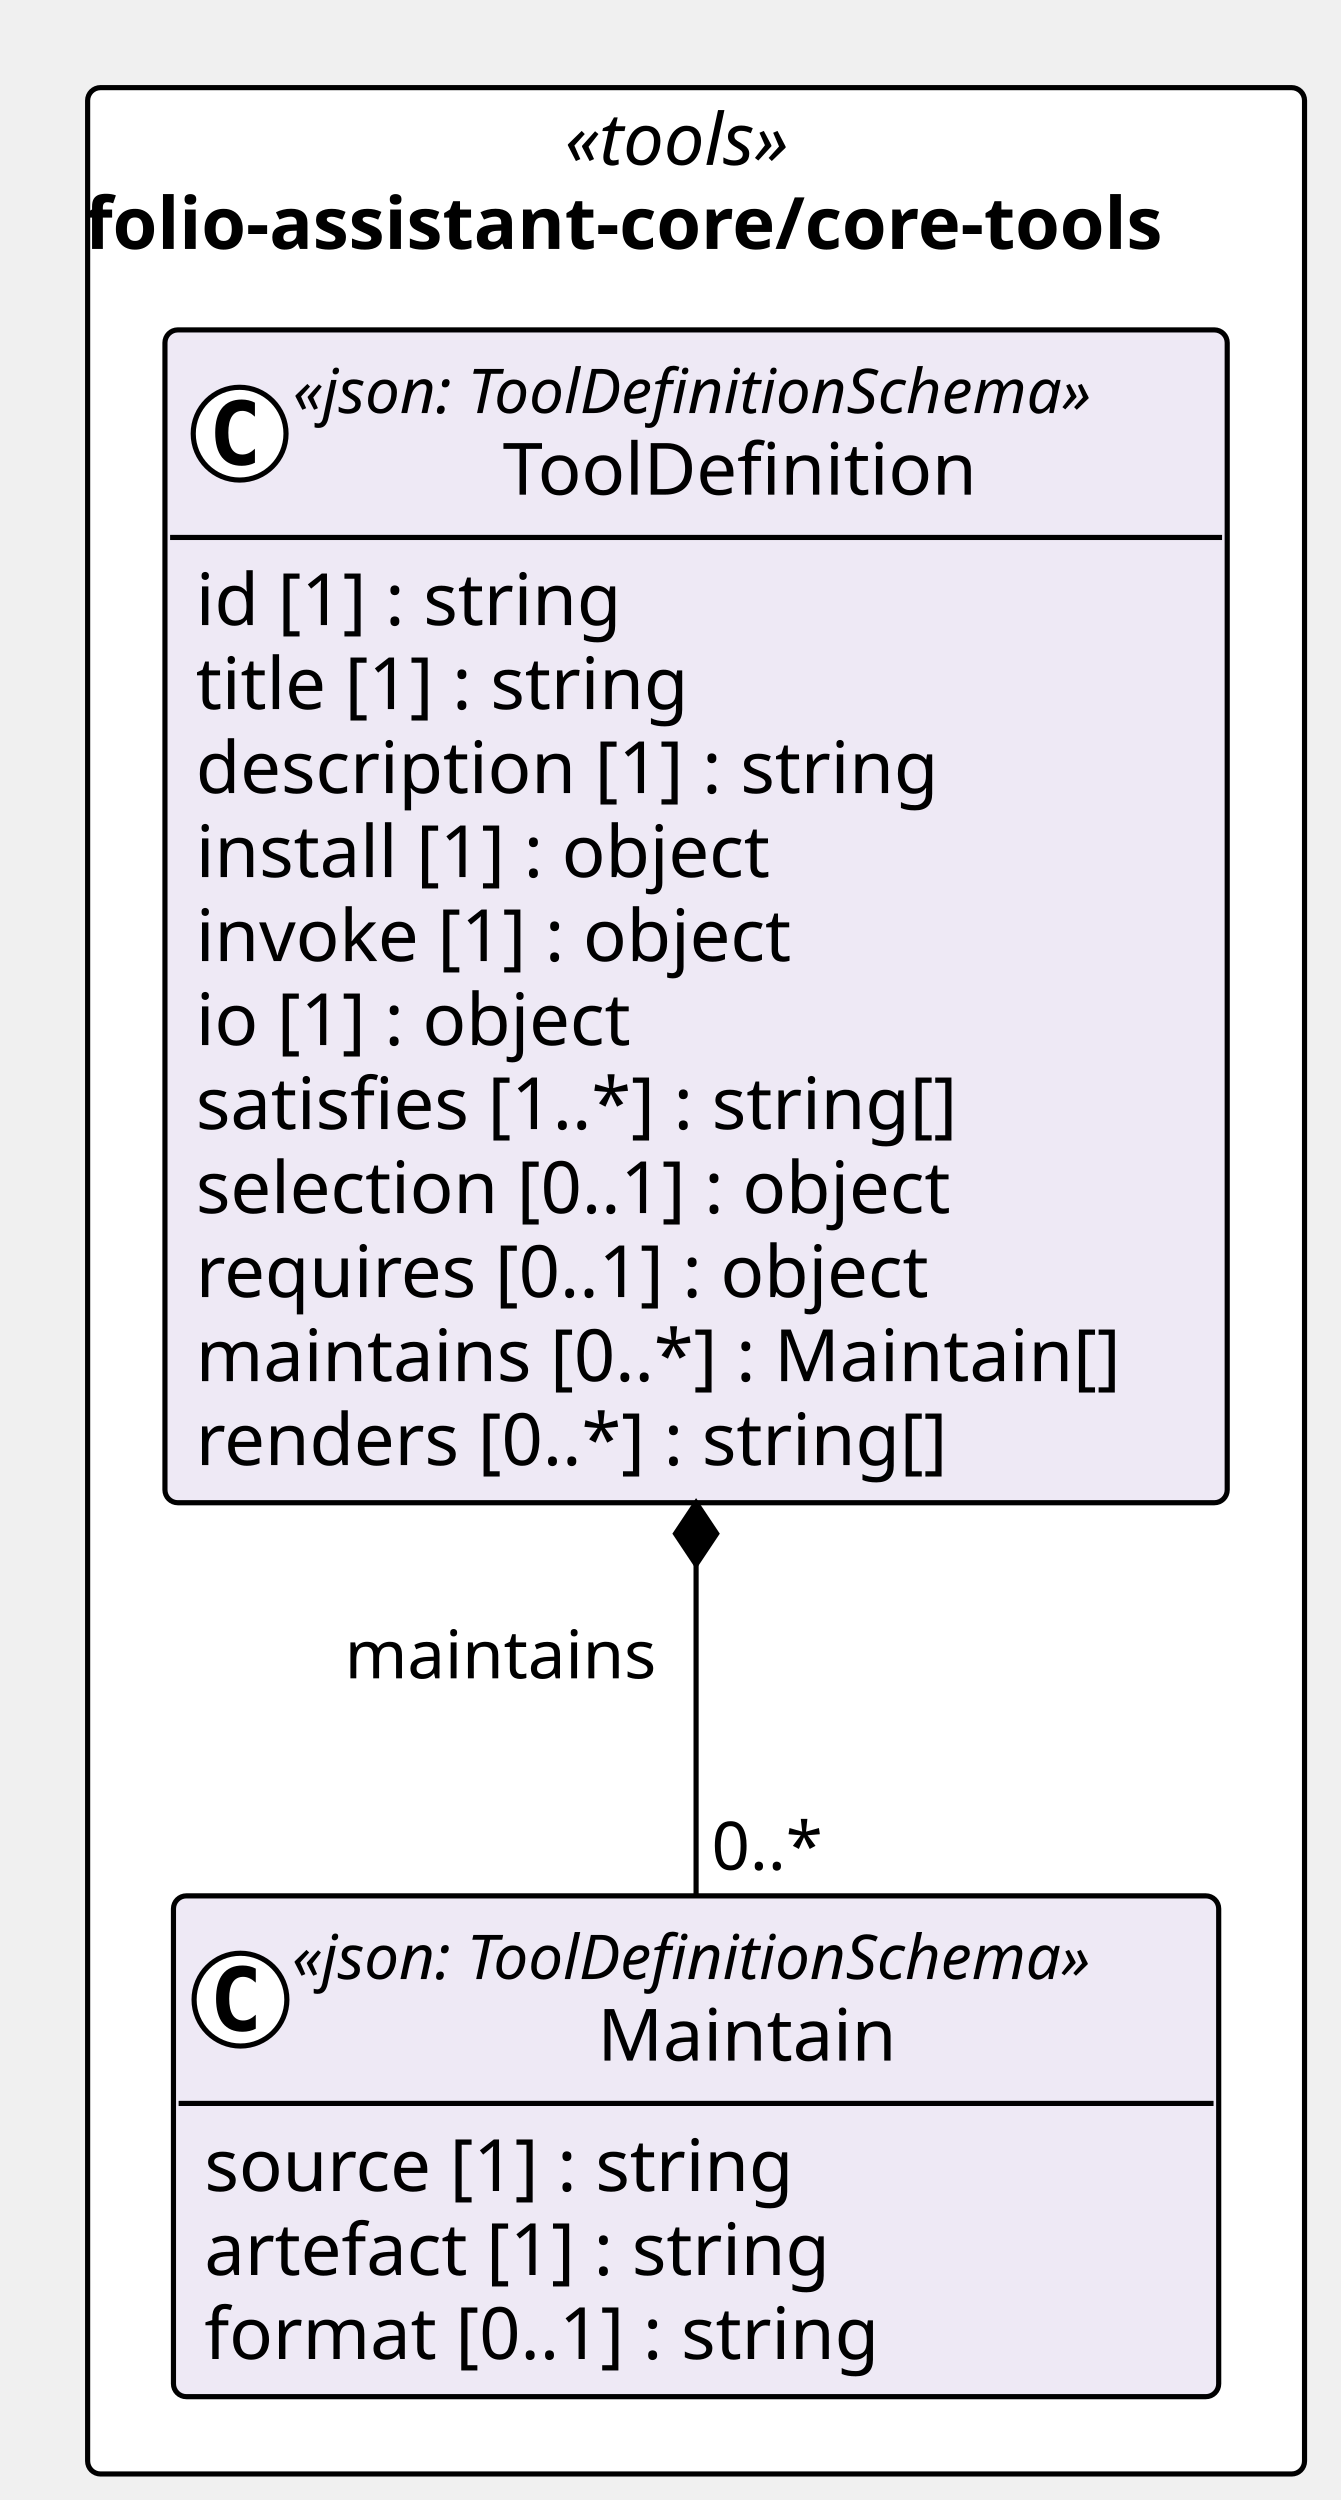
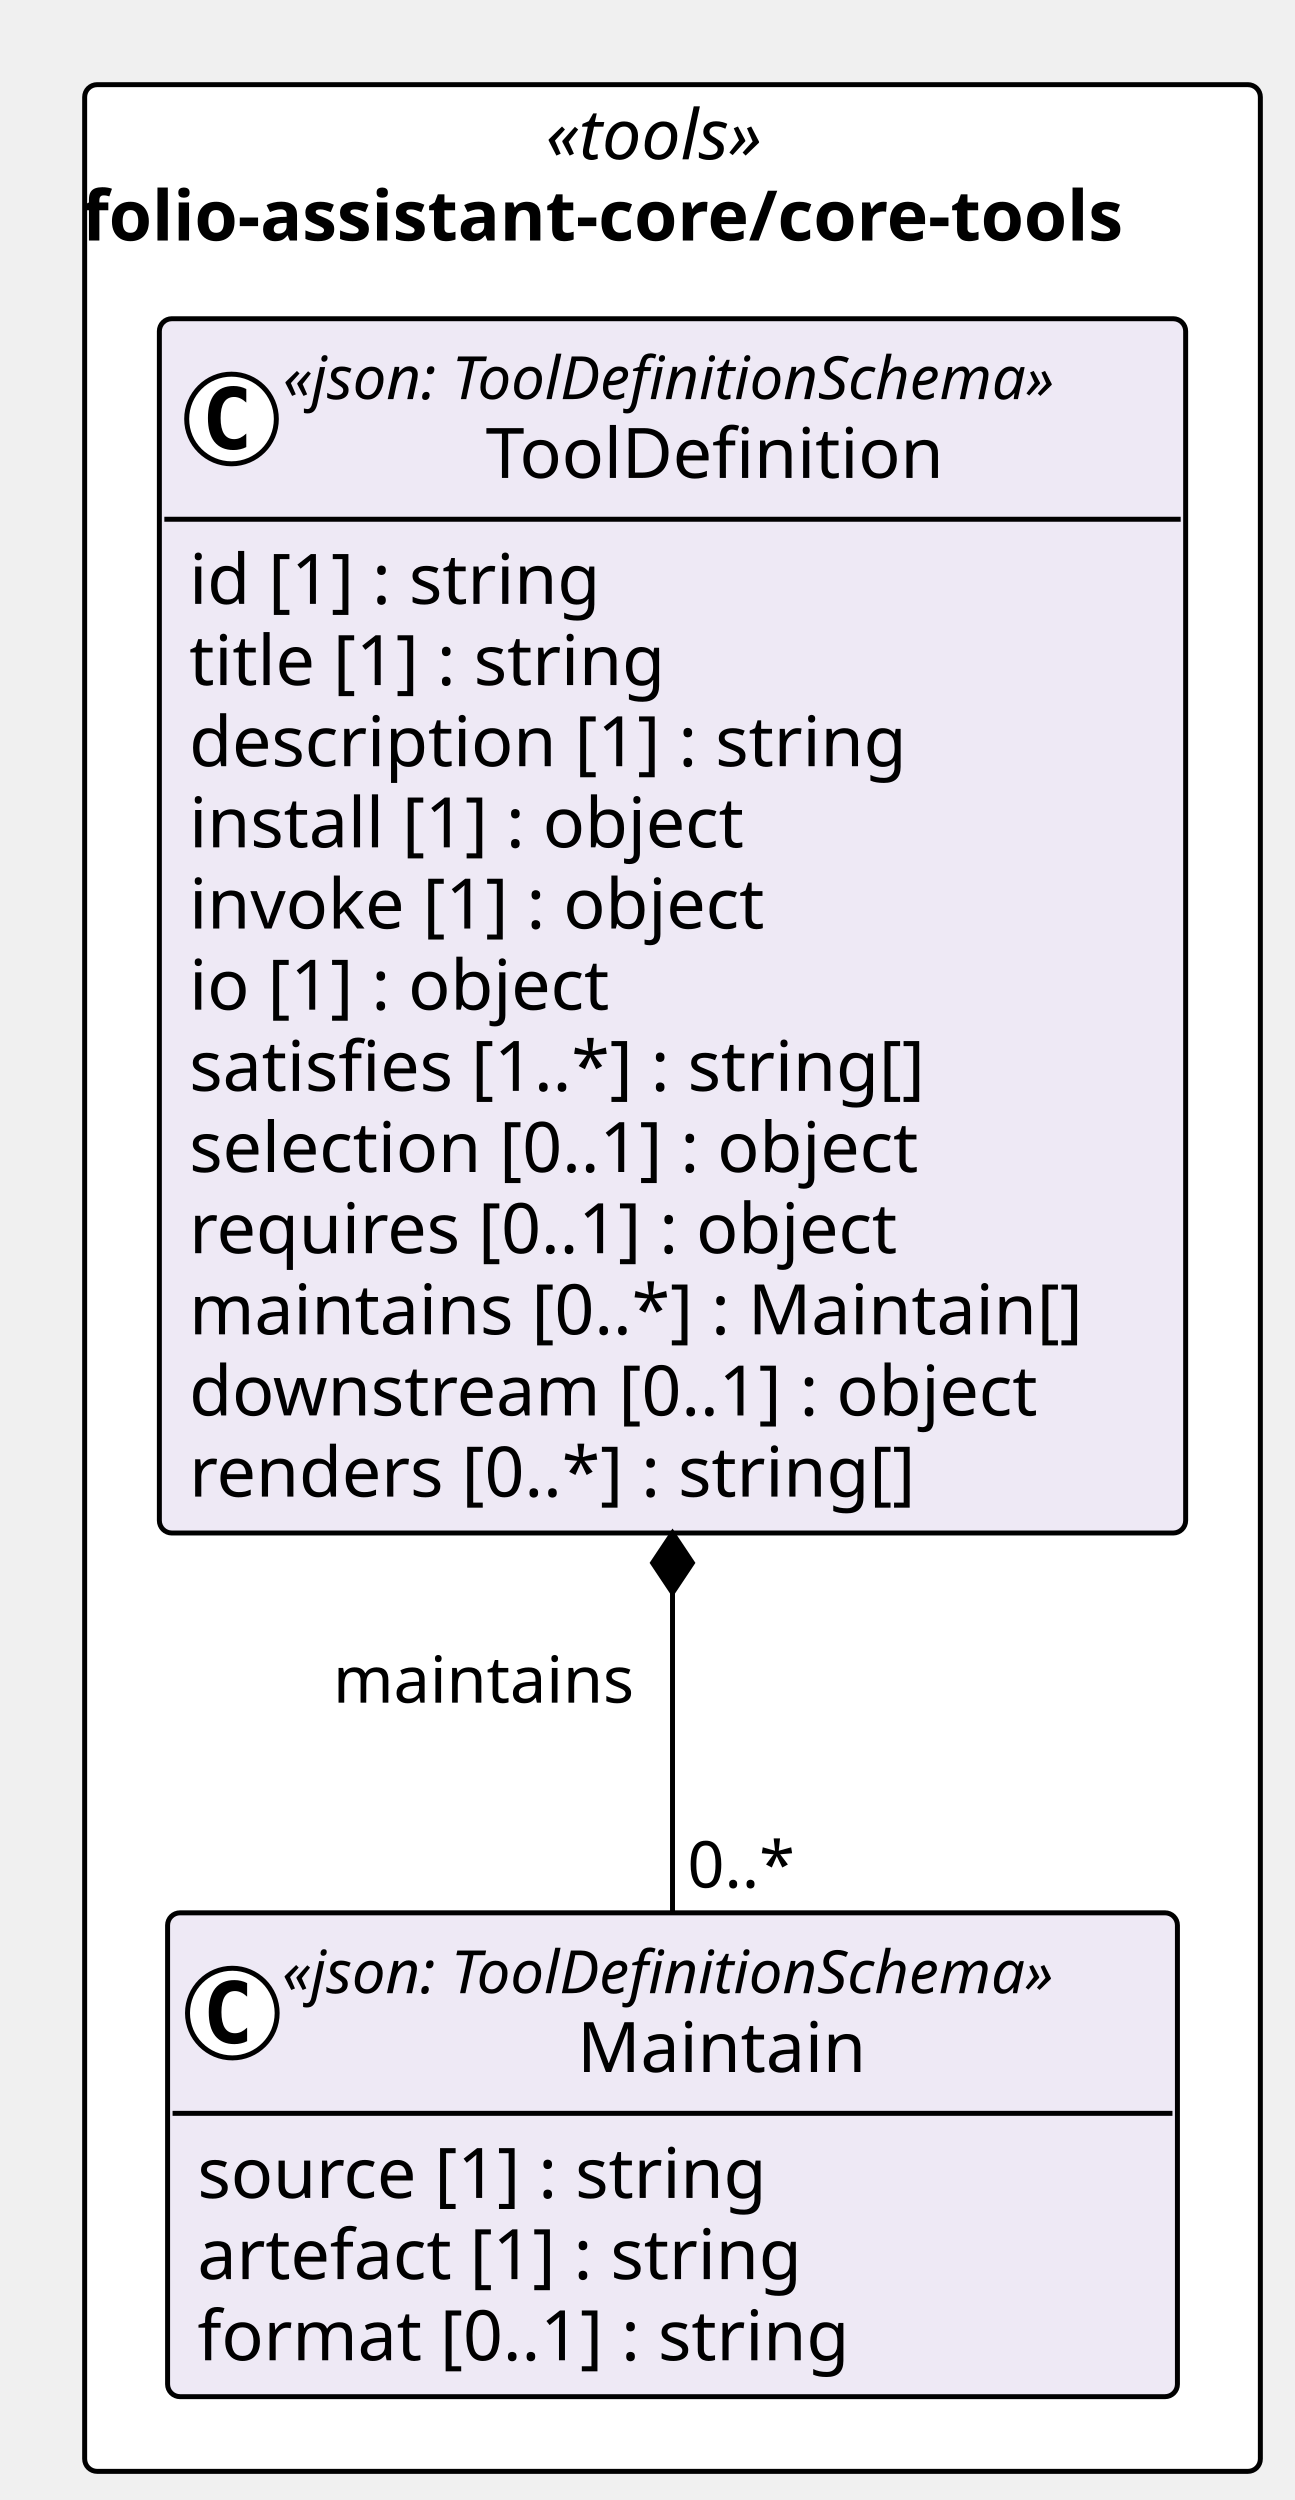
- <svg xmlns="http://www.w3.org/2000/svg" contentStyleType="text/css" height="485px" preserveAspectRatio="none" style="width:260px;height:485px;background:#FFFFFF;" version="1.1" viewBox="0 0 260 485" width="260px" zoomAndPan="magnify">
+ <svg xmlns="http://www.w3.org/2000/svg" contentStyleType="text/css" height="502px" preserveAspectRatio="none" style="width:260px;height:502px;background:#FFFFFF;" version="1.1" viewBox="0 0 260 502" width="260px" zoomAndPan="magnify">
  <defs />
  <g>
-     <rect fill="#FFFFFF" height="462.953" rx="2.5" ry="2.5" style="stroke:#000000;stroke-width:1.0;" width="236.079" x="17" y="17" />
+     <rect fill="#FFFFFF" height="479.25" rx="2.5" ry="2.5" style="stroke:#000000;stroke-width:1.0;" width="236.079" x="17" y="17" />
    <text fill="#000000" font-family="Verdana" font-size="14" font-style="italic" lengthAdjust="spacing" textLength="50.935" x="109.572" y="31.995">«tools»</text>
    <text fill="#000000" font-family="Verdana" font-size="14" font-weight="bold" lengthAdjust="spacing" textLength="237.207" x="16.436" y="48.292">folio-assistant-core/core-tools</text>
    <g id="elem_folio_assistant_core_core_tools_Maintain">
-       <rect codeLine="11" fill="#EEE9F5" height="97.156" id="folio_assistant_core_core_tools_Maintain" rx="2.5" ry="2.5" style="stroke:#000000;stroke-width:1.0;" width="202.775" x="33.652" y="367.797" />
-       <ellipse cx="46.652" cy="387.93" fill="#FFFFFF" rx="9" ry="9" style="stroke:#000000;stroke-width:1.0;" />
-       <path d="M49.621,393.57 Q49.042,393.867 48.402,394.008 Q47.761,394.164 47.058,394.164 Q44.558,394.164 43.23,392.523 Q41.917,390.867 41.917,387.742 Q41.917,384.617 43.23,382.961 Q44.558,381.305 47.058,381.305 Q47.761,381.305 48.402,381.461 Q49.058,381.617 49.621,381.914 L49.621,384.633 Q48.996,384.055 48.402,383.789 Q47.808,383.508 47.183,383.508 Q45.839,383.508 45.152,384.586 Q44.464,385.648 44.464,387.742 Q44.464,389.836 45.152,390.914 Q45.839,391.977 47.183,391.977 Q47.808,391.977 48.402,391.711 Q48.996,391.43 49.621,390.852 L49.621,393.57 Z " fill="#000000" />
-       <text fill="#000000" font-family="Verdana" font-size="12" font-style="italic" lengthAdjust="spacing" textLength="178.775" x="56.652" y="383.935">«json: ToolDefinitionSchema»</text>
-       <text fill="#000000" font-family="Verdana" font-size="14" lengthAdjust="spacing" textLength="60.252" x="115.914" y="399.761">Maintain</text>
-       <line style="stroke:#000000;stroke-width:1.0;" x1="34.652" x2="235.427" y1="408.062" y2="408.062" />
-       <text fill="#000000" font-family="Verdana" font-size="14" lengthAdjust="spacing" textLength="124.886" x="39.652" y="425.058">source [1] : string</text>
-       <text fill="#000000" font-family="Verdana" font-size="14" lengthAdjust="spacing" textLength="133.219" x="39.652" y="441.354">artefact [1] : string</text>
-       <text fill="#000000" font-family="Verdana" font-size="14" lengthAdjust="spacing" textLength="142.851" x="39.652" y="457.651">format [0..1] : string</text>
+       <rect codeLine="11" fill="#EEE9F5" height="97.156" id="folio_assistant_core_core_tools_Maintain" rx="2.5" ry="2.5" style="stroke:#000000;stroke-width:1.0;" width="202.775" x="33.652" y="384.094" />
+       <ellipse cx="46.652" cy="404.227" fill="#FFFFFF" rx="9" ry="9" style="stroke:#000000;stroke-width:1.0;" />
+       <path d="M49.621,409.867 Q49.042,410.164 48.402,410.305 Q47.761,410.461 47.058,410.461 Q44.558,410.461 43.23,408.82 Q41.917,407.164 41.917,404.039 Q41.917,400.914 43.23,399.258 Q44.558,397.602 47.058,397.602 Q47.761,397.602 48.402,397.758 Q49.058,397.914 49.621,398.211 L49.621,400.93 Q48.996,400.352 48.402,400.086 Q47.808,399.805 47.183,399.805 Q45.839,399.805 45.152,400.883 Q44.464,401.945 44.464,404.039 Q44.464,406.133 45.152,407.211 Q45.839,408.273 47.183,408.273 Q47.808,408.273 48.402,408.008 Q48.996,407.727 49.621,407.148 L49.621,409.867 Z " fill="#000000" />
+       <text fill="#000000" font-family="Verdana" font-size="12" font-style="italic" lengthAdjust="spacing" textLength="178.775" x="56.652" y="400.232">«json: ToolDefinitionSchema»</text>
+       <text fill="#000000" font-family="Verdana" font-size="14" lengthAdjust="spacing" textLength="60.252" x="115.914" y="416.058">Maintain</text>
+       <line style="stroke:#000000;stroke-width:1.0;" x1="34.652" x2="235.427" y1="424.359" y2="424.359" />
+       <text fill="#000000" font-family="Verdana" font-size="14" lengthAdjust="spacing" textLength="124.886" x="39.652" y="441.354">source [1] : string</text>
+       <text fill="#000000" font-family="Verdana" font-size="14" lengthAdjust="spacing" textLength="133.219" x="39.652" y="457.651">artefact [1] : string</text>
+       <text fill="#000000" font-family="Verdana" font-size="14" lengthAdjust="spacing" textLength="142.851" x="39.652" y="473.948">format [0..1] : string</text>
    </g>
    <g id="elem_folio_assistant_core_core_tools_ToolDefinition">
-       <rect codeLine="16" fill="#EEE9F5" height="227.531" id="folio_assistant_core_core_tools_ToolDefinition" rx="2.5" ry="2.5" style="stroke:#000000;stroke-width:1.0;" width="206.079" x="32" y="64" />
+       <rect codeLine="16" fill="#EEE9F5" height="243.828" id="folio_assistant_core_core_tools_ToolDefinition" rx="2.5" ry="2.5" style="stroke:#000000;stroke-width:1.0;" width="206.079" x="32" y="64" />
      <ellipse cx="46.487" cy="84.133" fill="#FFFFFF" rx="9" ry="9" style="stroke:#000000;stroke-width:1.0;" />
      <path d="M49.455,89.773 Q48.877,90.07 48.237,90.211 Q47.596,90.367 46.893,90.367 Q44.393,90.367 43.065,88.727 Q41.752,87.07 41.752,83.945 Q41.752,80.82 43.065,79.164 Q44.393,77.508 46.893,77.508 Q47.596,77.508 48.237,77.664 Q48.893,77.82 49.455,78.117 L49.455,80.836 Q48.83,80.258 48.237,79.992 Q47.643,79.711 47.018,79.711 Q45.674,79.711 44.987,80.789 Q44.299,81.852 44.299,83.945 Q44.299,86.039 44.987,87.117 Q45.674,88.18 47.018,88.18 Q47.643,88.18 48.237,87.914 Q48.83,87.633 49.455,87.055 L49.455,89.773 Z " fill="#000000" />
      <text fill="#000000" font-family="Verdana" font-size="12" font-style="italic" lengthAdjust="spacing" textLength="178.775" x="56.817" y="80.139">«json: ToolDefinitionSchema»</text>
      <text fill="#000000" font-family="Verdana" font-size="14" lengthAdjust="spacing" textLength="97.364" x="97.523" y="95.964">ToolDefinition</text>
      <line style="stroke:#000000;stroke-width:1.0;" x1="33" x2="237.079" y1="104.266" y2="104.266" />
      <text fill="#000000" font-family="Verdana" font-size="14" lengthAdjust="spacing" textLength="90.863" x="38" y="121.261">id [1] : string</text>
      <text fill="#000000" font-family="Verdana" font-size="14" lengthAdjust="spacing" textLength="105.458" x="38" y="137.558">title [1] : string</text>
      <text fill="#000000" font-family="Verdana" font-size="14" lengthAdjust="spacing" textLength="155.928" x="38" y="153.855">description [1] : string</text>
      <text fill="#000000" font-family="Verdana" font-size="14" lengthAdjust="spacing" textLength="122.944" x="38" y="170.151">install [1] : object</text>
      <text fill="#000000" font-family="Verdana" font-size="14" lengthAdjust="spacing" textLength="127.374" x="38" y="186.448">invoke [1] : object</text>
      <text fill="#000000" font-family="Verdana" font-size="14" lengthAdjust="spacing" textLength="93.495" x="38" y="202.745">io [1] : object</text>
      <text fill="#000000" font-family="Verdana" font-size="14" lengthAdjust="spacing" textLength="162.183" x="38" y="219.042">satisfies [1..*] : string[]</text>
      <text fill="#000000" font-family="Verdana" font-size="14" lengthAdjust="spacing" textLength="161.773" x="38" y="235.339">selection [0..1] : object</text>
      <text fill="#000000" font-family="Verdana" font-size="14" lengthAdjust="spacing" textLength="156.529" x="38" y="251.636">requires [0..1] : object</text>
      <text fill="#000000" font-family="Verdana" font-size="14" lengthAdjust="spacing" textLength="194.079" x="38" y="267.933">maintains [0..*] : Maintain[]</text>
-       <text fill="#000000" font-family="Verdana" font-size="14" lengthAdjust="spacing" textLength="158.703" x="38" y="284.229">renders [0..*] : string[]</text>
+       <text fill="#000000" font-family="Verdana" font-size="14" lengthAdjust="spacing" textLength="185.992" x="38" y="284.229">downstream [0..1] : object</text>
+       <text fill="#000000" font-family="Verdana" font-size="14" lengthAdjust="spacing" textLength="158.703" x="38" y="300.526">renders [0..*] : string[]</text>
    </g>
-     <line style="stroke:#000000;stroke-width:1.0;" x1="135.04" x2="135.04" y1="291.531" y2="367.797" />
-     <polygon fill="#000000" points="135.04,291.531,131.04,297.531,135.04,303.531,139.04,297.531,135.04,291.531" style="stroke:#000000;stroke-width:1.0;" />
-     <text fill="#000000" font-family="Verdana" font-size="13" lengthAdjust="spacing" textLength="64.168" x="66.871" y="325.598">maintains</text>
-     <text fill="#000000" font-family="Verdana" font-size="13" lengthAdjust="spacing" textLength="23.036" x="138.04" y="362.731">0..*</text>
+     <line style="stroke:#000000;stroke-width:1.0;" x1="135.04" x2="135.04" y1="307.828" y2="384.094" />
+     <polygon fill="#000000" points="135.04,307.828,131.04,313.828,135.04,319.828,139.04,313.828,135.04,307.828" style="stroke:#000000;stroke-width:1.0;" />
+     <text fill="#000000" font-family="Verdana" font-size="13" lengthAdjust="spacing" textLength="64.168" x="66.871" y="341.895">maintains</text>
+     <text fill="#000000" font-family="Verdana" font-size="13" lengthAdjust="spacing" textLength="23.036" x="138.04" y="379.028">0..*</text>
  </g>
</svg>
